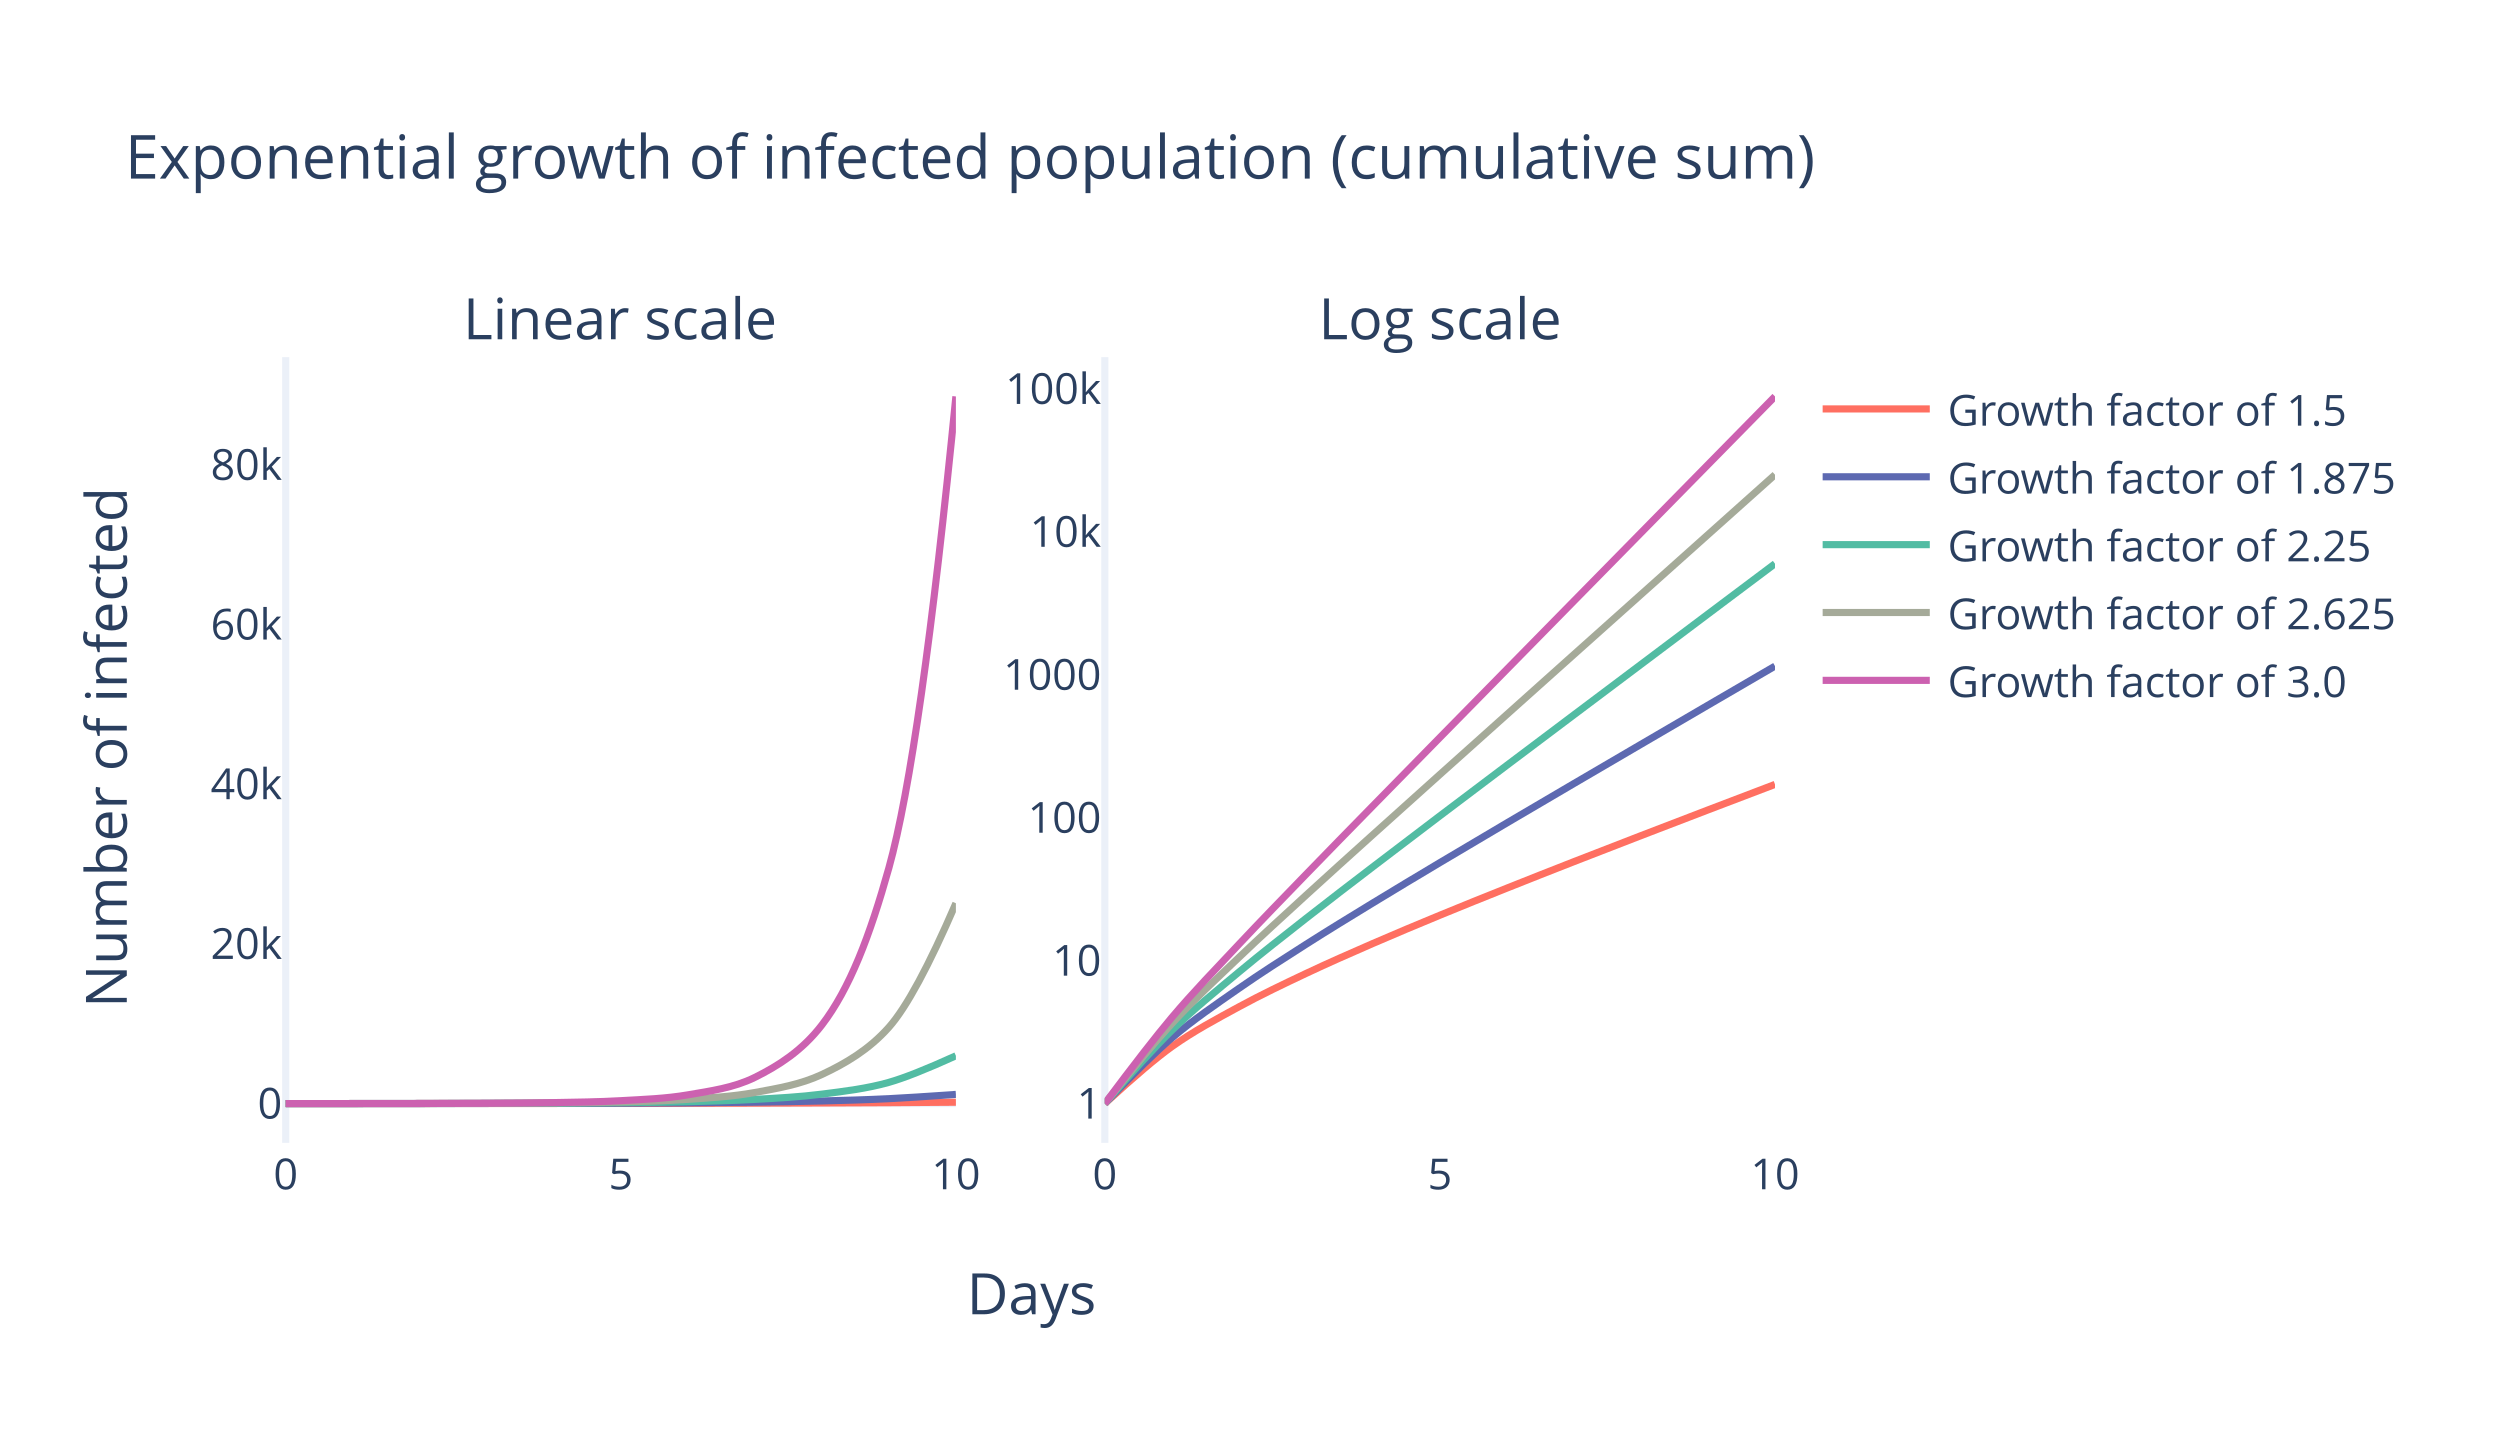
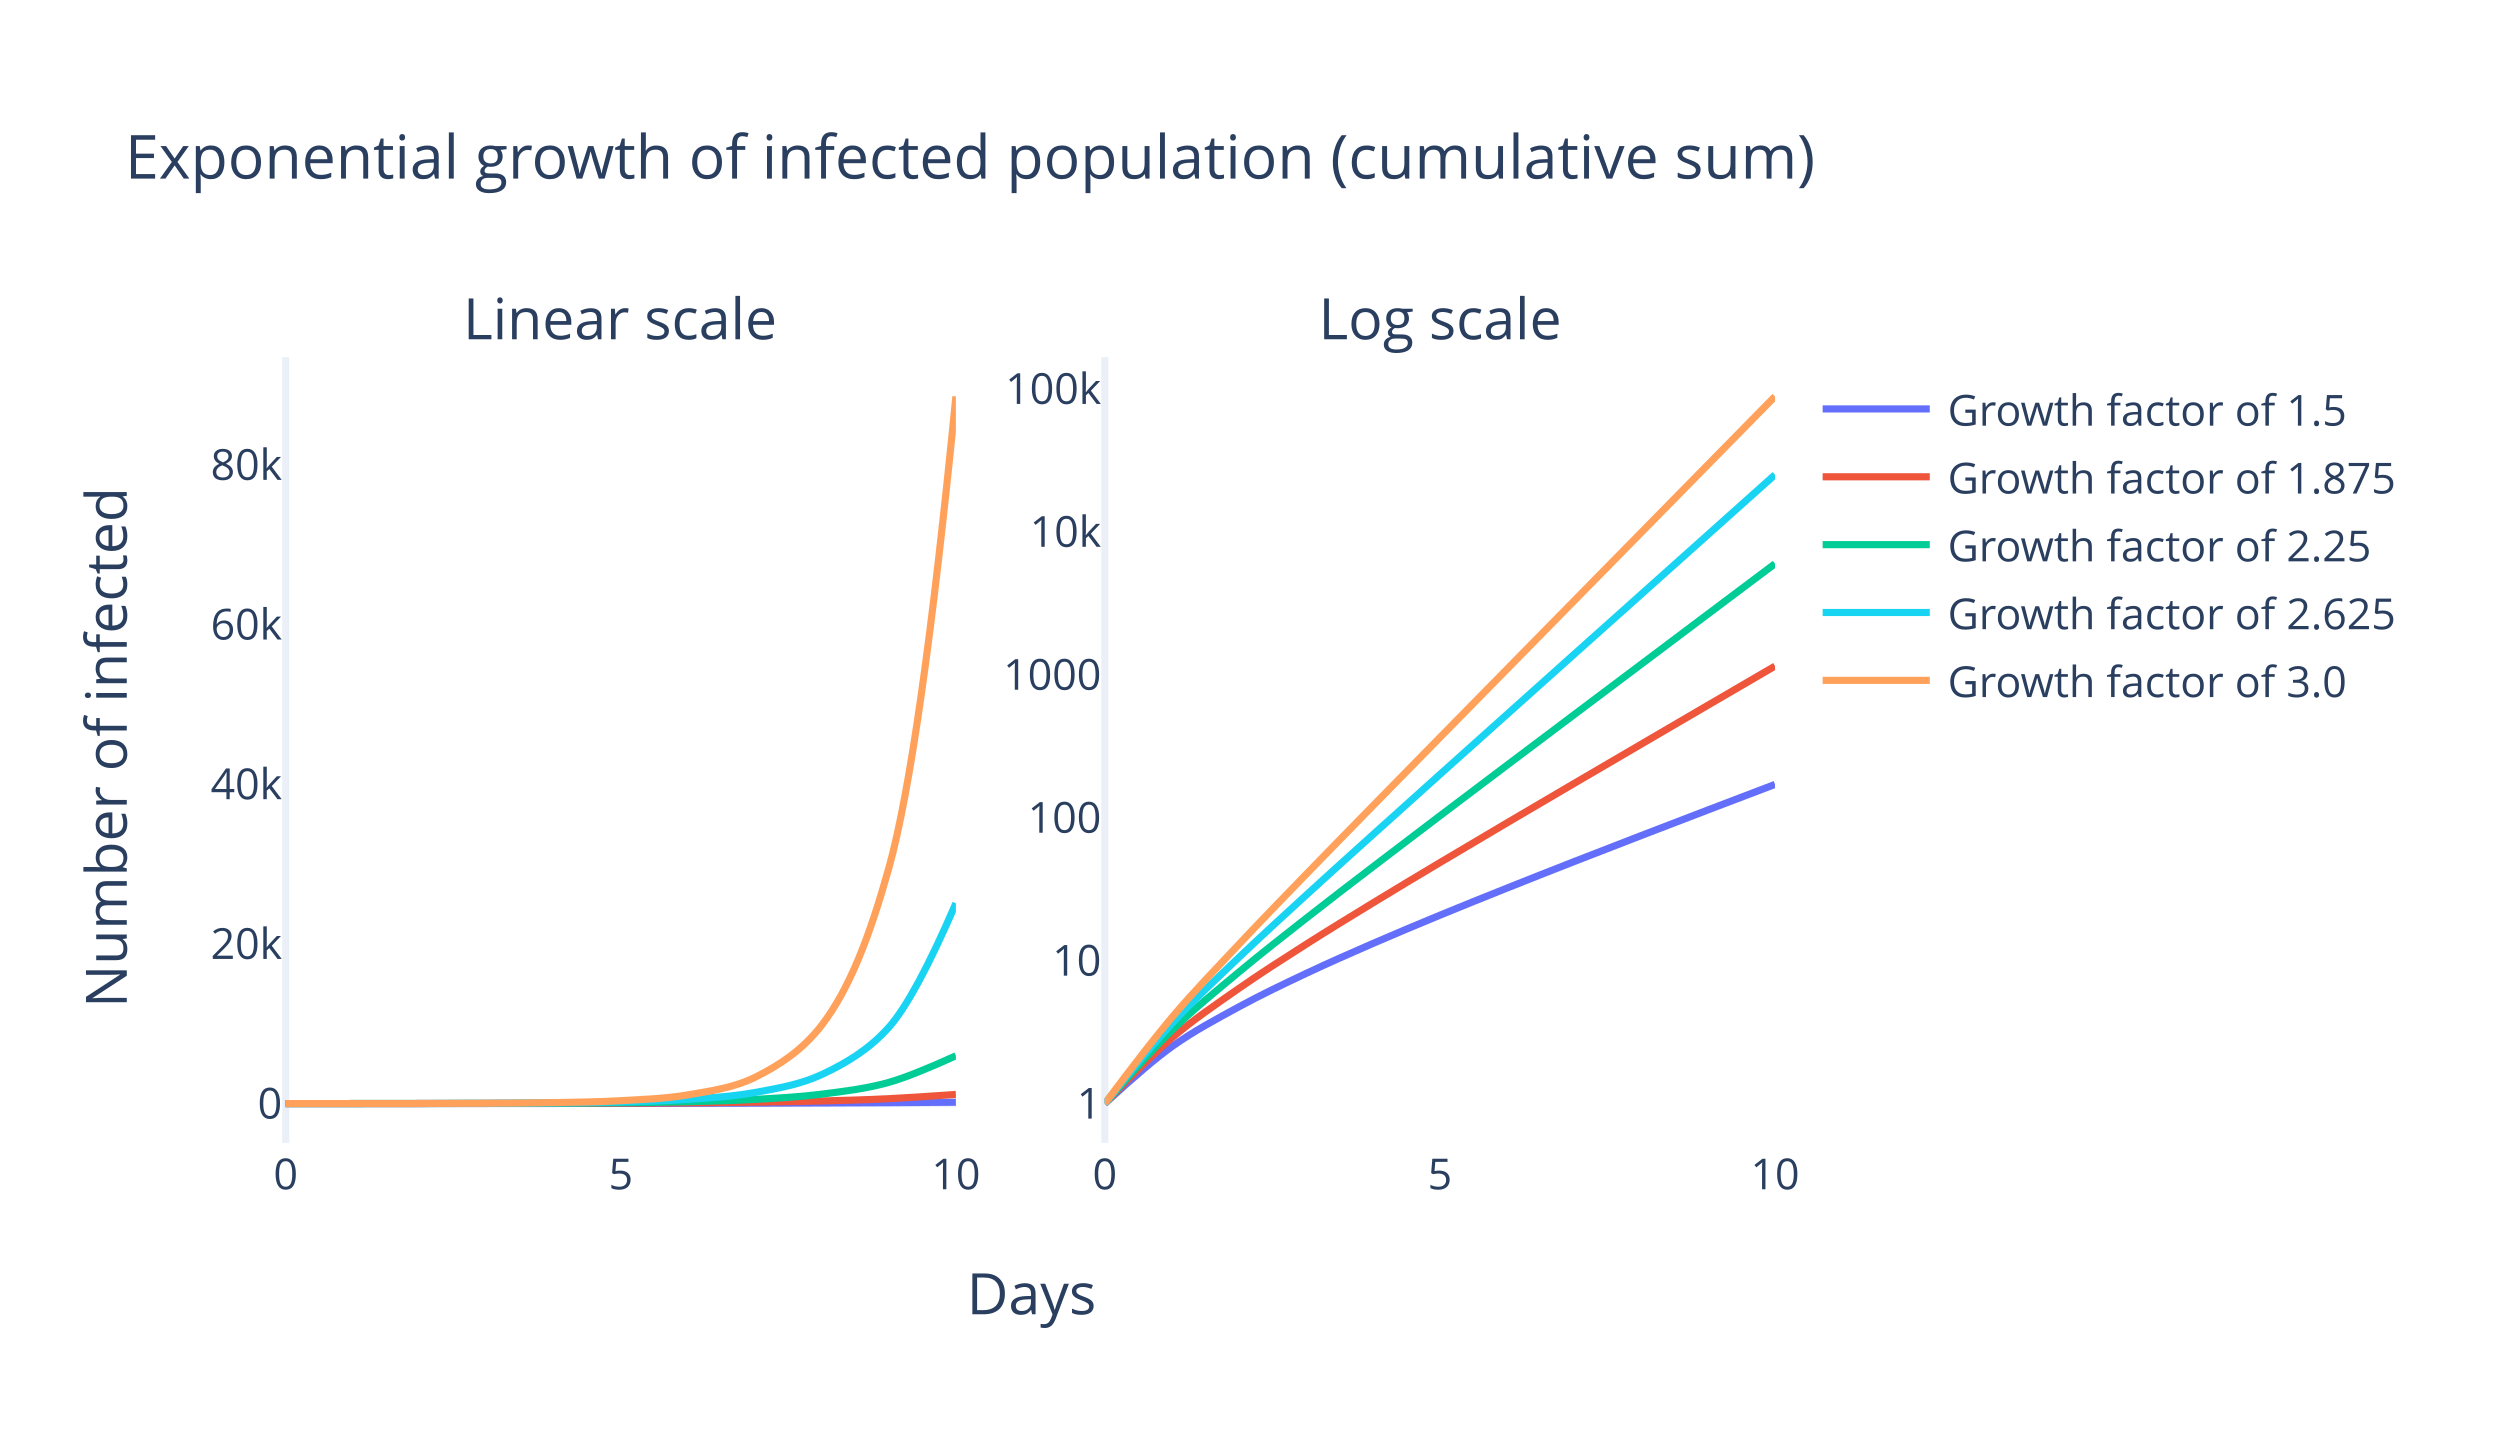
<svg xmlns="http://www.w3.org/2000/svg" class="main-svg" width="700" height="400" style="" viewBox="0 0 700 400">
  <rect x="0" y="0" width="700" height="400" style="fill: rgb(255, 255, 255); fill-opacity: 1;" />
-   <defs id="defs-66bc17">
+   <defs id="defs-c7d0ae">
    <g class="clips">
-       <clipPath id="clip66bc17xyplot" class="plotclip">
+       <clipPath id="clipc7d0aexyplot" class="plotclip">
        <rect width="187.65" height="220" />
      </clipPath>
-       <clipPath id="clip66bc17x2y2plot" class="plotclip">
+       <clipPath id="clipc7d0aex2y2plot" class="plotclip">
        <rect width="187.65" height="220" />
      </clipPath>
-       <clipPath class="axesclip" id="clip66bc17x">
+       <clipPath class="axesclip" id="clipc7d0aex">
        <rect x="80" y="0" width="187.65" height="400" />
      </clipPath>
-       <clipPath class="axesclip" id="clip66bc17y">
+       <clipPath class="axesclip" id="clipc7d0aey">
        <rect x="0" y="100" width="700" height="220" />
      </clipPath>
-       <clipPath class="axesclip" id="clip66bc17xy">
+       <clipPath class="axesclip" id="clipc7d0aexy">
        <rect x="80" y="100" width="187.65" height="220" />
      </clipPath>
-       <clipPath class="axesclip" id="clip66bc17y2">
+       <clipPath class="axesclip" id="clipc7d0aey2">
        <rect x="0" y="100" width="700" height="220" />
      </clipPath>
-       <clipPath class="axesclip" id="clip66bc17xy2">
+       <clipPath class="axesclip" id="clipc7d0aexy2">
        <rect x="80" y="100" width="187.65" height="220" />
      </clipPath>
-       <clipPath class="axesclip" id="clip66bc17x2">
+       <clipPath class="axesclip" id="clipc7d0aex2">
        <rect x="309.35" y="0" width="187.65" height="400" />
      </clipPath>
-       <clipPath class="axesclip" id="clip66bc17x2y">
+       <clipPath class="axesclip" id="clipc7d0aex2y">
        <rect x="309.35" y="100" width="187.65" height="220" />
      </clipPath>
-       <clipPath class="axesclip" id="clip66bc17x2y2">
+       <clipPath class="axesclip" id="clipc7d0aex2y2">
        <rect x="309.35" y="100" width="187.65" height="220" />
      </clipPath>
    </g>
    <g class="gradients" />
  </defs>
  <g class="bglayer" />
  <g class="layer-below">
    <g class="imagelayer" />
    <g class="shapelayer" />
  </g>
  <g class="cartesianlayer">
    <g class="subplot xy">
      <g class="layer-subplot">
        <g class="shapelayer" />
        <g class="imagelayer" />
      </g>
      <g class="gridlayer">
        <g class="x" />
        <g class="y" />
      </g>
      <g class="zerolinelayer">
        <path class="xzl zl crisp" transform="translate(80,0)" d="M0,100v220" style="stroke: rgb(235, 240, 248); stroke-opacity: 1; stroke-width: 2px;" />
        <path class="yzl zl crisp" transform="translate(0,309)" d="M80,0h187.65" style="stroke: rgb(235, 240, 248); stroke-opacity: 1; stroke-width: 2px;" />
      </g>
      <path class="xlines-below" />
      <path class="ylines-below" />
      <g class="overlines-below" />
      <g class="xaxislayer-below" />
      <g class="yaxislayer-below" />
      <g class="overaxes-below" />
-       <g class="plot" transform="translate(80, 100)" clip-path="url('#clip66bc17xyplot')">
+       <g class="plot" transform="translate(80, 100)" clip-path="url('#clipc7d0aexyplot')">
        <g class="scatterlayer mlayer">
-           <g class="trace scatter traceec80e9" style="stroke-miterlimit: 2; opacity: 1;">
-             <g class="fills" />
-             <g class="errorbars" />
-             <g class="lines">
-               <path class="js-line" d="M0,209Q12.51,209 18.77,209C25.02,209 31.28,208.99 37.53,208.99C43.79,208.99 50.04,208.98 56.3,208.98C62.55,208.98 68.81,208.97 75.06,208.97C81.32,208.97 87.57,208.97 93.83,208.96C100.08,208.95 106.34,208.94 112.59,208.93C118.85,208.92 125.1,208.91 131.36,208.89C137.61,208.87 143.87,208.85 150.12,208.83C156.38,208.81 162.63,208.79 168.89,208.75Q175.14,208.72 187.65,208.62" style="vector-effect: non-scaling-stroke; fill: none; stroke: rgb(255, 111, 97); stroke-opacity: 1; stroke-width: 2px; opacity: 1;" />
-             </g>
-             <g class="points" />
-             <g class="text" />
-           </g>
-           <g class="trace scatter tracee3a936" style="stroke-miterlimit: 2; opacity: 1;">
-             <g class="fills" />
-             <g class="errorbars" />
-             <g class="lines">
-               <path class="js-line" d="M0,209Q12.51,209 18.77,209C25.02,209 31.28,208.99 37.53,208.99C43.79,208.98 50.04,208.98 56.3,208.97C62.55,208.96 68.81,208.96 75.06,208.95C81.32,208.94 87.57,208.92 93.83,208.89C100.08,208.87 106.34,208.85 112.59,208.8C118.85,208.75 125.1,208.7 131.36,208.61C137.61,208.52 143.87,208.43 150.12,208.27C156.38,208.11 162.64,207.94 168.89,207.63Q175.15,207.32 187.65,206.43" style="vector-effect: non-scaling-stroke; fill: none; stroke: rgb(93, 105, 177); stroke-opacity: 1; stroke-width: 2px; opacity: 1;" />
-             </g>
-             <g class="points" />
-             <g class="text" />
-           </g>
-           <g class="trace scatter trace6287d0" style="stroke-miterlimit: 2; opacity: 1;">
-             <g class="fills" />
-             <g class="errorbars" />
-             <g class="lines">
-               <path class="js-line" d="M0,209Q12.51,208.99 18.77,208.99C25.02,208.99 31.28,208.98 37.53,208.98C43.79,208.97 50.04,208.97 56.3,208.96C62.55,208.95 68.81,208.93 75.06,208.9C81.32,208.87 87.57,208.84 93.83,208.77C100.08,208.7 106.34,208.64 112.59,208.48C118.85,208.32 125.11,208.18 131.36,207.83C137.62,207.48 143.88,207.15 150.12,206.36C156.39,205.56 162.72,204.81 168.89,203.06Q175.24,201.26 187.65,195.62" style="vector-effect: non-scaling-stroke; fill: none; stroke: rgb(82, 188, 163); stroke-opacity: 1; stroke-width: 2px; opacity: 1;" />
-             </g>
-             <g class="points" />
-             <g class="text" />
-           </g>
-           <g class="trace scatter trace285d59" style="stroke-miterlimit: 2; opacity: 1;">
-             <g class="fills" />
-             <g class="errorbars" />
-             <g class="lines">
-               <path class="js-line" d="M0,209Q12.51,208.99 18.77,208.99C25.02,208.99 31.28,208.99 37.53,208.98C43.79,208.97 50.04,208.97 56.3,208.94C62.55,208.92 68.81,208.89 75.06,208.83C81.32,208.76 87.58,208.72 93.83,208.55C100.09,208.38 106.34,208.26 112.59,207.82C118.85,207.38 125.15,207.04 131.36,205.9C137.66,204.74 144.11,203.68 150.12,200.86C156.66,197.8 163.28,193.95 168.89,187.63Q176.25,179.34 187.65,152.91" style="vector-effect: non-scaling-stroke; fill: none; stroke: rgb(165, 170, 153); stroke-opacity: 1; stroke-width: 2px; opacity: 1;" />
-             </g>
-             <g class="points" />
-             <g class="text" />
-           </g>
-           <g class="trace scatter trace3a4e5a" style="stroke-miterlimit: 2; opacity: 1;">
-             <g class="fills" />
-             <g class="errorbars" />
-             <g class="lines">
-               <path class="js-line" d="M0,209Q12.51,209 18.77,208.99C25.02,208.99 31.28,208.98 37.53,208.97C43.79,208.96 50.04,208.95 56.3,208.91C62.55,208.87 68.81,208.85 75.06,208.73C81.32,208.61 87.58,208.55 93.83,208.19C100.09,207.83 106.38,207.63 112.59,206.56C118.89,205.47 125.39,204.62 131.36,201.67C137.97,198.4 144.63,194.15 150.12,187C157.9,176.87 163.57,162.05 168.89,143Q177.76,111.2 187.65,11" style="vector-effect: non-scaling-stroke; fill: none; stroke: rgb(204, 97, 176); stroke-opacity: 1; stroke-width: 2px; opacity: 1;" />
+           <g class="trace scatter traceaef50b" style="stroke-miterlimit: 2; opacity: 1;">
+             <g class="fills" />
+             <g class="errorbars" />
+             <g class="lines">
+               <path class="js-line" d="M0,209Q12.51,209 18.77,209C25.02,209 31.28,208.99 37.53,208.99C43.79,208.99 50.04,208.98 56.3,208.98C62.55,208.98 68.81,208.97 75.06,208.97C81.32,208.97 87.57,208.97 93.83,208.96C100.08,208.95 106.34,208.94 112.59,208.93C118.85,208.92 125.1,208.91 131.36,208.89C137.61,208.87 143.87,208.85 150.12,208.83C156.38,208.81 162.63,208.79 168.89,208.75Q175.14,208.72 187.65,208.62" style="vector-effect: non-scaling-stroke; fill: none; stroke: rgb(99, 110, 250); stroke-opacity: 1; stroke-width: 2px; opacity: 1;" />
+             </g>
+             <g class="points" />
+             <g class="text" />
+           </g>
+           <g class="trace scatter trace27e03b" style="stroke-miterlimit: 2; opacity: 1;">
+             <g class="fills" />
+             <g class="errorbars" />
+             <g class="lines">
+               <path class="js-line" d="M0,209Q12.51,209 18.77,209C25.02,209 31.28,208.99 37.53,208.99C43.79,208.98 50.04,208.98 56.3,208.97C62.55,208.96 68.81,208.96 75.06,208.95C81.32,208.94 87.57,208.92 93.83,208.89C100.08,208.87 106.34,208.85 112.59,208.8C118.85,208.75 125.1,208.7 131.36,208.61C137.61,208.52 143.87,208.43 150.12,208.27C156.38,208.11 162.64,207.94 168.89,207.63Q175.15,207.32 187.65,206.43" style="vector-effect: non-scaling-stroke; fill: none; stroke: rgb(239, 85, 59); stroke-opacity: 1; stroke-width: 2px; opacity: 1;" />
+             </g>
+             <g class="points" />
+             <g class="text" />
+           </g>
+           <g class="trace scatter trace8c440f" style="stroke-miterlimit: 2; opacity: 1;">
+             <g class="fills" />
+             <g class="errorbars" />
+             <g class="lines">
+               <path class="js-line" d="M0,209Q12.51,208.99 18.77,208.99C25.02,208.99 31.28,208.98 37.53,208.98C43.79,208.97 50.04,208.97 56.3,208.96C62.55,208.95 68.81,208.93 75.06,208.9C81.32,208.87 87.57,208.84 93.83,208.77C100.08,208.7 106.34,208.64 112.59,208.48C118.85,208.32 125.11,208.18 131.36,207.83C137.62,207.48 143.88,207.15 150.12,206.36C156.39,205.56 162.72,204.81 168.89,203.06Q175.24,201.26 187.65,195.62" style="vector-effect: non-scaling-stroke; fill: none; stroke: rgb(0, 204, 150); stroke-opacity: 1; stroke-width: 2px; opacity: 1;" />
+             </g>
+             <g class="points" />
+             <g class="text" />
+           </g>
+           <g class="trace scatter trace1edc97" style="stroke-miterlimit: 2; opacity: 1;">
+             <g class="fills" />
+             <g class="errorbars" />
+             <g class="lines">
+               <path class="js-line" d="M0,209Q12.51,208.99 18.77,208.99C25.02,208.99 31.28,208.99 37.53,208.98C43.79,208.97 50.04,208.97 56.3,208.94C62.55,208.92 68.81,208.89 75.06,208.83C81.32,208.76 87.58,208.72 93.83,208.55C100.09,208.38 106.34,208.26 112.59,207.82C118.85,207.38 125.15,207.04 131.36,205.9C137.66,204.74 144.11,203.68 150.12,200.86C156.66,197.8 163.28,193.95 168.89,187.63Q176.25,179.34 187.65,152.91" style="vector-effect: non-scaling-stroke; fill: none; stroke: rgb(25, 211, 243); stroke-opacity: 1; stroke-width: 2px; opacity: 1;" />
+             </g>
+             <g class="points" />
+             <g class="text" />
+           </g>
+           <g class="trace scatter trace32e068" style="stroke-miterlimit: 2; opacity: 1;">
+             <g class="fills" />
+             <g class="errorbars" />
+             <g class="lines">
+               <path class="js-line" d="M0,209Q12.51,209 18.77,208.99C25.02,208.99 31.28,208.98 37.53,208.97C43.79,208.96 50.04,208.95 56.3,208.91C62.55,208.87 68.81,208.85 75.06,208.73C81.32,208.61 87.58,208.55 93.83,208.19C100.09,207.83 106.38,207.63 112.59,206.56C118.89,205.47 125.39,204.62 131.36,201.67C137.97,198.4 144.63,194.15 150.12,187C157.9,176.87 163.57,162.05 168.89,143Q177.76,111.2 187.65,11" style="vector-effect: non-scaling-stroke; fill: none; stroke: rgb(255, 161, 90); stroke-opacity: 1; stroke-width: 2px; opacity: 1;" />
            </g>
            <g class="points" />
            <g class="text" />
          </g>
        </g>
      </g>
      <g class="overplot" />
-       <path class="xlines-above crisp" d="M0,0" style="fill: none;" />
-       <path class="ylines-above crisp" d="M0,0" style="fill: none;" />
+       <path class="xlines-above crisp" style="fill: none;" d="M0,0" />
+       <path class="ylines-above crisp" style="fill: none;" d="M0,0" />
      <g class="overlines-above" />
      <g class="xaxislayer-above">
        <g class="xtick">
          <text text-anchor="middle" x="0" y="333" transform="translate(80,0)" style="font-family: 'Open Sans', verdana, arial, sans-serif; font-size: 12px; fill: rgb(42, 63, 95); fill-opacity: 1; white-space: pre;">0</text>
        </g>
        <g class="xtick">
          <text text-anchor="middle" x="0" y="333" transform="translate(173.83,0)" style="font-family: 'Open Sans', verdana, arial, sans-serif; font-size: 12px; fill: rgb(42, 63, 95); fill-opacity: 1; white-space: pre;">5</text>
        </g>
        <g class="xtick">
          <text text-anchor="middle" x="0" y="333" transform="translate(267.65,0)" style="font-family: 'Open Sans', verdana, arial, sans-serif; font-size: 12px; fill: rgb(42, 63, 95); fill-opacity: 1; white-space: pre;">10</text>
        </g>
      </g>
      <g class="yaxislayer-above">
        <g class="ytick">
          <text text-anchor="end" x="79" y="4.2" transform="translate(0,309)" style="font-family: 'Open Sans', verdana, arial, sans-serif; font-size: 12px; fill: rgb(42, 63, 95); fill-opacity: 1; white-space: pre;">0</text>
        </g>
        <g class="ytick">
          <text text-anchor="end" x="79" y="4.2" transform="translate(0,264.29)" style="font-family: 'Open Sans', verdana, arial, sans-serif; font-size: 12px; fill: rgb(42, 63, 95); fill-opacity: 1; white-space: pre;">20k</text>
        </g>
        <g class="ytick">
          <text text-anchor="end" x="79" y="4.2" transform="translate(0,219.58)" style="font-family: 'Open Sans', verdana, arial, sans-serif; font-size: 12px; fill: rgb(42, 63, 95); fill-opacity: 1; white-space: pre;">40k</text>
        </g>
        <g class="ytick">
          <text text-anchor="end" x="79" y="4.2" transform="translate(0,174.87)" style="font-family: 'Open Sans', verdana, arial, sans-serif; font-size: 12px; fill: rgb(42, 63, 95); fill-opacity: 1; white-space: pre;">60k</text>
        </g>
        <g class="ytick">
          <text text-anchor="end" x="79" y="4.2" transform="translate(0,130.16)" style="font-family: 'Open Sans', verdana, arial, sans-serif; font-size: 12px; fill: rgb(42, 63, 95); fill-opacity: 1; white-space: pre;">80k</text>
        </g>
      </g>
      <g class="overaxes-above" />
    </g>
    <g class="subplot x2y2">
      <g class="layer-subplot">
        <g class="shapelayer" />
        <g class="imagelayer" />
      </g>
      <g class="gridlayer">
        <g class="x2" />
        <g class="y2" />
      </g>
      <g class="zerolinelayer">
        <path class="x2zl zl crisp" transform="translate(309.35,0)" d="M0,100v220" style="stroke: rgb(235, 240, 248); stroke-opacity: 1; stroke-width: 2px;" />
      </g>
      <path class="xlines-below" />
      <path class="ylines-below" />
      <g class="overlines-below" />
      <g class="xaxislayer-below" />
      <g class="yaxislayer-below" />
      <g class="overaxes-below" />
-       <g class="plot" transform="translate(309.35, 100)" clip-path="url('#clip66bc17x2y2plot')">
+       <g class="plot" transform="translate(309.35, 100)" clip-path="url('#clipc7d0aex2y2plot')">
        <g class="scatterlayer mlayer">
-           <g class="trace scatter trace232e31" style="stroke-miterlimit: 2; opacity: 1;">
-             <g class="fills" />
-             <g class="errorbars" />
-             <g class="lines">
-               <path class="js-line" d="M0,209Q12.31,197.68 18.76,193.07C24.84,188.73 31.21,185.36 37.53,181.92C43.72,178.55 50.01,175.56 56.29,172.59C62.52,169.65 68.79,166.9 75.06,164.17C81.3,161.46 87.56,158.85 93.82,156.26C100.07,153.68 106.33,151.17 112.59,148.67C118.84,146.17 125.09,143.71 131.35,141.26C137.6,138.81 143.86,136.39 150.12,133.98C156.37,131.57 162.62,129.17 168.88,126.78Q175.13,124.39 187.65,119.63" style="vector-effect: non-scaling-stroke; fill: none; stroke: rgb(255, 111, 97); stroke-opacity: 1; stroke-width: 2px; opacity: 1;" />
-             </g>
-             <g class="points" />
-             <g class="text" />
-           </g>
-           <g class="trace scatter traced74155" style="stroke-miterlimit: 2; opacity: 1;">
-             <g class="fills" />
-             <g class="errorbars" />
-             <g class="lines">
-               <path class="js-line" d="M0,209Q12.31,196.14 18.76,190.64C24.84,185.46 31.21,181.17 37.53,176.76C43.72,172.44 50.01,168.45 56.29,164.44C62.52,160.47 68.79,156.65 75.06,152.82C81.3,149.01 87.56,145.27 93.82,141.53C100.07,137.8 106.33,134.1 112.59,130.41C118.84,126.72 125.09,123.06 131.35,119.39C137.6,115.72 143.86,112.07 150.12,108.41C156.37,104.75 162.62,101.1 168.88,97.45Q175.13,93.8 187.65,86.51" style="vector-effect: non-scaling-stroke; fill: none; stroke: rgb(93, 105, 177); stroke-opacity: 1; stroke-width: 2px; opacity: 1;" />
-             </g>
-             <g class="points" />
-             <g class="text" />
-           </g>
-           <g class="trace scatter trace5c08ad" style="stroke-miterlimit: 2; opacity: 1;">
-             <g class="fills" />
-             <g class="errorbars" />
-             <g class="lines">
-               <path class="js-line" d="M0,209Q12.32,194.78 18.76,188.51C24.85,182.57 31.22,177.45 37.53,172.19C43.73,167.02 50.01,162.12 56.29,157.19C62.52,152.29 68.8,147.51 75.06,142.71C81.31,137.93 87.56,133.18 93.82,128.44C100.07,123.7 106.33,118.99 112.59,114.27C118.84,109.56 125.1,104.85 131.35,100.15C137.61,95.44 143.86,90.74 150.12,86.04C156.37,81.34 162.62,76.63 168.88,71.93Q175.13,67.23 187.65,57.84" style="vector-effect: non-scaling-stroke; fill: none; stroke: rgb(82, 188, 163); stroke-opacity: 1; stroke-width: 2px; opacity: 1;" />
-             </g>
-             <g class="points" />
-             <g class="text" />
-           </g>
-           <g class="trace scatter tracee6cd90" style="stroke-miterlimit: 2; opacity: 1;">
-             <g class="fills" />
-             <g class="errorbars" />
-             <g class="lines">
-               <path class="js-line" d="M0,209Q12.34,193.59 18.76,186.62C24.86,180 31.23,174.13 37.53,168.1C43.74,162.16 50.02,156.46 56.29,150.71C62.53,144.99 68.8,139.36 75.06,133.71C81.31,128.07 87.56,122.46 93.82,116.85C100.07,111.24 106.33,105.64 112.59,100.04C118.84,94.44 125.1,88.84 131.35,83.25C137.61,77.65 143.86,72.06 150.12,66.47C156.37,60.88 162.63,55.29 168.88,49.7Q175.14,44.11 187.65,32.92" style="vector-effect: non-scaling-stroke; fill: none; stroke: rgb(165, 170, 153); stroke-opacity: 1; stroke-width: 2px; opacity: 1;" />
-             </g>
-             <g class="points" />
-             <g class="text" />
-           </g>
-           <g class="trace scatter traceb34dfa" style="stroke-miterlimit: 2; opacity: 1;">
-             <g class="fills" />
-             <g class="errorbars" />
-             <g class="lines">
-               <path class="js-line" d="M0,209Q12.35,192.49 18.76,184.9C24.87,177.67 31.24,171.13 37.53,164.42C43.75,157.79 50.02,151.36 56.29,144.88C62.53,138.43 68.8,132.04 75.06,125.64C81.31,119.25 87.56,112.88 93.82,106.5C100.07,100.13 106.33,93.76 112.59,87.39C118.84,81.02 125.1,74.66 131.35,68.29C137.61,61.92 143.86,55.56 150.12,49.19C156.37,42.83 162.63,36.46 168.88,30.1Q175.14,23.73 187.65,11" style="vector-effect: non-scaling-stroke; fill: none; stroke: rgb(204, 97, 176); stroke-opacity: 1; stroke-width: 2px; opacity: 1;" />
+           <g class="trace scatter traceacc3a0" style="stroke-miterlimit: 2; opacity: 1;">
+             <g class="fills" />
+             <g class="errorbars" />
+             <g class="lines">
+               <path class="js-line" d="M0,209Q12.31,197.68 18.76,193.07C24.84,188.73 31.21,185.36 37.53,181.92C43.72,178.55 50.01,175.56 56.29,172.59C62.52,169.65 68.79,166.9 75.06,164.17C81.3,161.46 87.56,158.85 93.82,156.26C100.07,153.68 106.33,151.17 112.59,148.67C118.84,146.17 125.09,143.71 131.35,141.26C137.6,138.81 143.86,136.39 150.12,133.98C156.37,131.57 162.62,129.17 168.88,126.78Q175.13,124.39 187.65,119.63" style="vector-effect: non-scaling-stroke; fill: none; stroke: rgb(99, 110, 250); stroke-opacity: 1; stroke-width: 2px; opacity: 1;" />
+             </g>
+             <g class="points" />
+             <g class="text" />
+           </g>
+           <g class="trace scatter trace82d6e6" style="stroke-miterlimit: 2; opacity: 1;">
+             <g class="fills" />
+             <g class="errorbars" />
+             <g class="lines">
+               <path class="js-line" d="M0,209Q12.31,196.14 18.76,190.64C24.84,185.46 31.21,181.17 37.53,176.76C43.72,172.44 50.01,168.45 56.29,164.44C62.52,160.47 68.79,156.65 75.06,152.82C81.3,149.01 87.56,145.27 93.82,141.53C100.07,137.8 106.33,134.1 112.59,130.41C118.84,126.72 125.09,123.06 131.35,119.39C137.6,115.72 143.86,112.07 150.12,108.41C156.37,104.75 162.62,101.1 168.88,97.45Q175.13,93.8 187.65,86.51" style="vector-effect: non-scaling-stroke; fill: none; stroke: rgb(239, 85, 59); stroke-opacity: 1; stroke-width: 2px; opacity: 1;" />
+             </g>
+             <g class="points" />
+             <g class="text" />
+           </g>
+           <g class="trace scatter trace22e725" style="stroke-miterlimit: 2; opacity: 1;">
+             <g class="fills" />
+             <g class="errorbars" />
+             <g class="lines">
+               <path class="js-line" d="M0,209Q12.32,194.78 18.76,188.51C24.85,182.57 31.22,177.45 37.53,172.19C43.73,167.02 50.01,162.12 56.29,157.19C62.52,152.29 68.8,147.51 75.06,142.71C81.31,137.93 87.56,133.18 93.82,128.44C100.07,123.7 106.33,118.99 112.59,114.27C118.84,109.56 125.1,104.85 131.35,100.15C137.61,95.44 143.86,90.74 150.12,86.04C156.37,81.34 162.62,76.63 168.88,71.93Q175.13,67.23 187.65,57.84" style="vector-effect: non-scaling-stroke; fill: none; stroke: rgb(0, 204, 150); stroke-opacity: 1; stroke-width: 2px; opacity: 1;" />
+             </g>
+             <g class="points" />
+             <g class="text" />
+           </g>
+           <g class="trace scatter traceea3991" style="stroke-miterlimit: 2; opacity: 1;">
+             <g class="fills" />
+             <g class="errorbars" />
+             <g class="lines">
+               <path class="js-line" d="M0,209Q12.34,193.59 18.76,186.62C24.86,180 31.23,174.13 37.53,168.1C43.74,162.16 50.02,156.46 56.29,150.71C62.53,144.99 68.8,139.36 75.06,133.71C81.31,128.07 87.56,122.46 93.82,116.85C100.07,111.24 106.33,105.64 112.59,100.04C118.84,94.44 125.1,88.84 131.35,83.25C137.61,77.65 143.86,72.06 150.12,66.47C156.37,60.88 162.63,55.29 168.88,49.7Q175.14,44.11 187.65,32.92" style="vector-effect: non-scaling-stroke; fill: none; stroke: rgb(25, 211, 243); stroke-opacity: 1; stroke-width: 2px; opacity: 1;" />
+             </g>
+             <g class="points" />
+             <g class="text" />
+           </g>
+           <g class="trace scatter tracec324c1" style="stroke-miterlimit: 2; opacity: 1;">
+             <g class="fills" />
+             <g class="errorbars" />
+             <g class="lines">
+               <path class="js-line" d="M0,209Q12.35,192.49 18.76,184.9C24.87,177.67 31.24,171.13 37.53,164.42C43.75,157.79 50.02,151.36 56.29,144.88C62.53,138.43 68.8,132.04 75.06,125.64C81.31,119.25 87.56,112.88 93.82,106.5C100.07,100.13 106.33,93.76 112.59,87.39C118.84,81.02 125.1,74.66 131.35,68.29C137.61,61.92 143.86,55.56 150.12,49.19C156.37,42.83 162.63,36.46 168.88,30.1Q175.14,23.73 187.65,11" style="vector-effect: non-scaling-stroke; fill: none; stroke: rgb(255, 161, 90); stroke-opacity: 1; stroke-width: 2px; opacity: 1;" />
            </g>
            <g class="points" />
            <g class="text" />
          </g>
        </g>
      </g>
      <g class="overplot" />
-       <path class="xlines-above crisp" d="M0,0" style="fill: none;" />
-       <path class="ylines-above crisp" d="M0,0" style="fill: none;" />
+       <path class="xlines-above crisp" style="fill: none;" d="M0,0" />
+       <path class="ylines-above crisp" style="fill: none;" d="M0,0" />
      <g class="overlines-above" />
      <g class="xaxislayer-above">
        <g class="x2tick">
          <text text-anchor="middle" x="0" y="333" transform="translate(309.35,0)" style="font-family: 'Open Sans', verdana, arial, sans-serif; font-size: 12px; fill: rgb(42, 63, 95); fill-opacity: 1; white-space: pre;">0</text>
        </g>
        <g class="x2tick">
          <text text-anchor="middle" x="0" y="333" transform="translate(403.17,0)" style="font-family: 'Open Sans', verdana, arial, sans-serif; font-size: 12px; fill: rgb(42, 63, 95); fill-opacity: 1; white-space: pre;">5</text>
        </g>
        <g class="x2tick">
          <text text-anchor="middle" x="0" y="333" transform="translate(497,0)" style="font-family: 'Open Sans', verdana, arial, sans-serif; font-size: 12px; fill: rgb(42, 63, 95); fill-opacity: 1; white-space: pre;">10</text>
        </g>
      </g>
      <g class="yaxislayer-above">
        <g class="y2tick">
          <text text-anchor="end" x="308.35" y="4.2" transform="translate(0,309)" style="font-family: 'Open Sans', verdana, arial, sans-serif; font-size: 12px; fill: rgb(42, 63, 95); fill-opacity: 1; white-space: pre;">1</text>
        </g>
        <g class="y2tick">
          <text text-anchor="end" x="308.35" y="4.2" transform="translate(0,268.98)" style="font-family: 'Open Sans', verdana, arial, sans-serif; font-size: 12px; fill: rgb(42, 63, 95); fill-opacity: 1; white-space: pre;">10</text>
        </g>
        <g class="y2tick">
          <text text-anchor="end" x="308.35" y="4.2" transform="translate(0,228.96)" style="font-family: 'Open Sans', verdana, arial, sans-serif; font-size: 12px; fill: rgb(42, 63, 95); fill-opacity: 1; white-space: pre;">100</text>
        </g>
        <g class="y2tick">
          <text text-anchor="end" x="308.35" y="4.2" transform="translate(0,188.93)" style="font-family: 'Open Sans', verdana, arial, sans-serif; font-size: 12px; fill: rgb(42, 63, 95); fill-opacity: 1; white-space: pre;">1000</text>
        </g>
        <g class="y2tick">
          <text text-anchor="end" x="308.35" y="4.2" transform="translate(0,148.91)" style="font-family: 'Open Sans', verdana, arial, sans-serif; font-size: 12px; fill: rgb(42, 63, 95); fill-opacity: 1; white-space: pre;">10k</text>
        </g>
        <g class="y2tick">
          <text text-anchor="end" x="308.35" y="4.2" transform="translate(0,108.89)" style="font-family: 'Open Sans', verdana, arial, sans-serif; font-size: 12px; fill: rgb(42, 63, 95); fill-opacity: 1; white-space: pre;">100k</text>
        </g>
      </g>
      <g class="overaxes-above" />
    </g>
  </g>
  <g class="polarlayer" />
  <g class="ternarylayer" />
  <g class="geolayer" />
  <g class="funnelarealayer" />
  <g class="pielayer" />
  <g class="treemaplayer" />
  <g class="sunburstlayer" />
  <g class="glimages" />
-   <defs id="topdefs-66bc17">
+   <defs id="topdefs-c7d0ae">
    <g class="clips" />
-     <clipPath id="legend66bc17">
+     <clipPath id="legendc7d0ae">
      <rect width="183" height="105" x="0" y="0" />
    </clipPath>
  </defs>
  <g class="layer-above">
    <g class="imagelayer" />
    <g class="shapelayer" />
  </g>
  <g class="infolayer">
    <g class="legend" pointer-events="all" transform="translate(505.34, 100)">
-       <rect class="bg" shape-rendering="crispEdges" width="183" height="105" x="0" y="0" style="stroke: rgb(68, 68, 68); stroke-opacity: 1; fill: rgb(255, 255, 255); fill-opacity: 1; stroke-width: 0px;" />
-       <g class="scrollbox" transform="translate(0, 0)" clip-path="url('#legend66bc17')">
+       <rect class="bg" shape-rendering="crispEdges" style="stroke: rgb(68, 68, 68); stroke-opacity: 1; fill: rgb(255, 255, 255); fill-opacity: 1; stroke-width: 0px;" width="183" height="105" x="0" y="0" />
+       <g class="scrollbox" transform="translate(0, 0)" clip-path="url('#legendc7d0ae')">
        <g class="groups" transform="translate(0, 0)">
-           <g class="traces" transform="translate(0, 14.5)" style="opacity: 1;">
+           <g class="traces" style="opacity: 1;" transform="translate(0, 14.5)">
            <text class="legendtext user-select-none" text-anchor="start" x="40" y="4.68" style="font-family: 'Open Sans', verdana, arial, sans-serif; font-size: 12px; fill: rgb(42, 63, 95); fill-opacity: 1; white-space: pre;">Growth factor of 1.5</text>
            <g class="layers" style="opacity: 1;">
              <g class="legendfill" />
              <g class="legendlines">
-                 <path class="js-line" d="M5,0h30" style="fill: none; stroke: rgb(255, 111, 97); stroke-opacity: 1; stroke-width: 2px;" />
-               </g>
-               <g class="legendsymbols">
-                 <g class="legendpoints" />
-               </g>
-             </g>
-             <rect class="legendtoggle" pointer-events="all" x="0" y="-9.5" width="177.703" height="19" style="cursor: pointer; fill: rgb(0, 0, 0); fill-opacity: 0;" />
-           </g>
-           <g class="traces" transform="translate(0, 33.5)" style="opacity: 1;">
+                 <path class="js-line" d="M5,0h30" style="fill: none; stroke: rgb(99, 110, 250); stroke-opacity: 1; stroke-width: 2px;" />
+               </g>
+               <g class="legendsymbols">
+                 <g class="legendpoints" />
+               </g>
+             </g>
+             <rect class="legendtoggle" pointer-events="all" x="0" y="-9.5" width="177.703" height="19" style="cursor: pointer; fill: rgb(0, 0, 0); fill-opacity: 0;" />
+           </g>
+           <g class="traces" style="opacity: 1;" transform="translate(0, 33.5)">
            <text class="legendtext user-select-none" text-anchor="start" x="40" y="4.68" style="font-family: 'Open Sans', verdana, arial, sans-serif; font-size: 12px; fill: rgb(42, 63, 95); fill-opacity: 1; white-space: pre;">Growth factor of 1.875</text>
            <g class="layers" style="opacity: 1;">
              <g class="legendfill" />
              <g class="legendlines">
-                 <path class="js-line" d="M5,0h30" style="fill: none; stroke: rgb(93, 105, 177); stroke-opacity: 1; stroke-width: 2px;" />
-               </g>
-               <g class="legendsymbols">
-                 <g class="legendpoints" />
-               </g>
-             </g>
-             <rect class="legendtoggle" pointer-events="all" x="0" y="-9.5" width="177.703" height="19" style="cursor: pointer; fill: rgb(0, 0, 0); fill-opacity: 0;" />
-           </g>
-           <g class="traces" transform="translate(0, 52.5)" style="opacity: 1;">
+                 <path class="js-line" d="M5,0h30" style="fill: none; stroke: rgb(239, 85, 59); stroke-opacity: 1; stroke-width: 2px;" />
+               </g>
+               <g class="legendsymbols">
+                 <g class="legendpoints" />
+               </g>
+             </g>
+             <rect class="legendtoggle" pointer-events="all" x="0" y="-9.5" width="177.703" height="19" style="cursor: pointer; fill: rgb(0, 0, 0); fill-opacity: 0;" />
+           </g>
+           <g class="traces" style="opacity: 1;" transform="translate(0, 52.5)">
            <text class="legendtext user-select-none" text-anchor="start" x="40" y="4.68" style="font-family: 'Open Sans', verdana, arial, sans-serif; font-size: 12px; fill: rgb(42, 63, 95); fill-opacity: 1; white-space: pre;">Growth factor of 2.25</text>
            <g class="layers" style="opacity: 1;">
              <g class="legendfill" />
              <g class="legendlines">
-                 <path class="js-line" d="M5,0h30" style="fill: none; stroke: rgb(82, 188, 163); stroke-opacity: 1; stroke-width: 2px;" />
-               </g>
-               <g class="legendsymbols">
-                 <g class="legendpoints" />
-               </g>
-             </g>
-             <rect class="legendtoggle" pointer-events="all" x="0" y="-9.5" width="177.703" height="19" style="cursor: pointer; fill: rgb(0, 0, 0); fill-opacity: 0;" />
-           </g>
-           <g class="traces" transform="translate(0, 71.5)" style="opacity: 1;">
+                 <path class="js-line" d="M5,0h30" style="fill: none; stroke: rgb(0, 204, 150); stroke-opacity: 1; stroke-width: 2px;" />
+               </g>
+               <g class="legendsymbols">
+                 <g class="legendpoints" />
+               </g>
+             </g>
+             <rect class="legendtoggle" pointer-events="all" x="0" y="-9.5" width="177.703" height="19" style="cursor: pointer; fill: rgb(0, 0, 0); fill-opacity: 0;" />
+           </g>
+           <g class="traces" style="opacity: 1;" transform="translate(0, 71.5)">
            <text class="legendtext user-select-none" text-anchor="start" x="40" y="4.68" style="font-family: 'Open Sans', verdana, arial, sans-serif; font-size: 12px; fill: rgb(42, 63, 95); fill-opacity: 1; white-space: pre;">Growth factor of 2.625</text>
            <g class="layers" style="opacity: 1;">
              <g class="legendfill" />
              <g class="legendlines">
-                 <path class="js-line" d="M5,0h30" style="fill: none; stroke: rgb(165, 170, 153); stroke-opacity: 1; stroke-width: 2px;" />
-               </g>
-               <g class="legendsymbols">
-                 <g class="legendpoints" />
-               </g>
-             </g>
-             <rect class="legendtoggle" pointer-events="all" x="0" y="-9.5" width="177.703" height="19" style="cursor: pointer; fill: rgb(0, 0, 0); fill-opacity: 0;" />
-           </g>
-           <g class="traces" transform="translate(0, 90.5)" style="opacity: 1;">
+                 <path class="js-line" d="M5,0h30" style="fill: none; stroke: rgb(25, 211, 243); stroke-opacity: 1; stroke-width: 2px;" />
+               </g>
+               <g class="legendsymbols">
+                 <g class="legendpoints" />
+               </g>
+             </g>
+             <rect class="legendtoggle" pointer-events="all" x="0" y="-9.5" width="177.703" height="19" style="cursor: pointer; fill: rgb(0, 0, 0); fill-opacity: 0;" />
+           </g>
+           <g class="traces" style="opacity: 1;" transform="translate(0, 90.5)">
            <text class="legendtext user-select-none" text-anchor="start" x="40" y="4.68" style="font-family: 'Open Sans', verdana, arial, sans-serif; font-size: 12px; fill: rgb(42, 63, 95); fill-opacity: 1; white-space: pre;">Growth factor of 3.0</text>
            <g class="layers" style="opacity: 1;">
              <g class="legendfill" />
              <g class="legendlines">
-                 <path class="js-line" d="M5,0h30" style="fill: none; stroke: rgb(204, 97, 176); stroke-opacity: 1; stroke-width: 2px;" />
-               </g>
-               <g class="legendsymbols">
-                 <g class="legendpoints" />
-               </g>
-             </g>
-             <rect class="legendtoggle" pointer-events="all" x="0" y="-9.5" width="177.703" height="19" style="cursor: pointer; fill: rgb(0, 0, 0); fill-opacity: 0;" />
-           </g>
-         </g>
-       </g>
-       <rect class="scrollbar" rx="20" ry="3" width="0" height="0" x="0" y="0" style="fill: rgb(128, 139, 164); fill-opacity: 1;" />
+                 <path class="js-line" d="M5,0h30" style="fill: none; stroke: rgb(255, 161, 90); stroke-opacity: 1; stroke-width: 2px;" />
+               </g>
+               <g class="legendsymbols">
+                 <g class="legendpoints" />
+               </g>
+             </g>
+             <rect class="legendtoggle" pointer-events="all" x="0" y="-9.5" width="177.703" height="19" style="cursor: pointer; fill: rgb(0, 0, 0); fill-opacity: 0;" />
+           </g>
+         </g>
+       </g>
+       <rect class="scrollbar" rx="20" ry="3" width="0" height="0" style="fill: rgb(128, 139, 164); fill-opacity: 1;" x="0" y="0" />
    </g>
    <g class="g-gtitle">
      <text class="gtitle" x="35" y="50" text-anchor="start" dy="0em" style="font-family: 'Open Sans', verdana, arial, sans-serif; font-size: 17px; fill: rgb(42, 63, 95); opacity: 1; font-weight: normal; white-space: pre;">Exponential growth of infected population (cumulative sum)</text>
    </g>
    <g class="g-xtitle" />
    <g class="g-x2title" />
    <g class="g-ytitle" />
    <g class="g-y2title" />
    <g class="annotation" data-index="0" style="opacity: 1;">
      <g class="annotation-text-g" transform="rotate(0,173.825,88.5)">
        <g class="cursor-pointer" transform="translate(124, 77)">
          <rect class="bg" x="0.5" y="0.5" width="98" height="22" style="stroke-width: 1px; stroke: rgb(0, 0, 0); stroke-opacity: 0; fill: rgb(0, 0, 0); fill-opacity: 0;" />
          <text class="annotation-text" text-anchor="middle" x="49.609" y="18" style="font-family: 'Open Sans', verdana, arial, sans-serif; font-size: 16px; fill: rgb(42, 63, 95); fill-opacity: 1; white-space: pre;">Linear scale</text>
        </g>
      </g>
    </g>
    <g class="annotation" data-index="1" style="opacity: 1;">
      <g class="annotation-text-g" transform="rotate(0,403.175,88.5)">
        <g class="cursor-pointer" transform="translate(364, 77)">
          <rect class="bg" x="0.5" y="0.5" width="77" height="22" style="stroke-width: 1px; stroke: rgb(0, 0, 0); stroke-opacity: 0; fill: rgb(0, 0, 0); fill-opacity: 0;" />
          <text class="annotation-text" text-anchor="middle" x="39.219" y="18" style="font-family: 'Open Sans', verdana, arial, sans-serif; font-size: 16px; fill: rgb(42, 63, 95); fill-opacity: 1; white-space: pre;">Log scale</text>
        </g>
      </g>
    </g>
    <g class="annotation" data-index="2" style="opacity: 1;">
      <g class="annotation-text-g" transform="rotate(0,288.5,361.5)">
        <g class="cursor-pointer" transform="translate(267, 350)">
          <rect class="bg" x="0.5" y="0.5" width="43" height="22" style="stroke-width: 1px; stroke: rgb(0, 0, 0); stroke-opacity: 0; fill: rgb(0, 0, 0); fill-opacity: 0;" />
          <text class="annotation-text" text-anchor="middle" x="21.812" y="18" style="font-family: 'Open Sans', verdana, arial, sans-serif; font-size: 16px; fill: rgb(42, 63, 95); fill-opacity: 1; white-space: pre;">Days</text>
        </g>
      </g>
    </g>
    <g class="annotation" data-index="3" style="opacity: 1;">
      <g class="annotation-text-g" transform="rotate(-90,28.5,210)">
        <g class="cursor-pointer" transform="translate(-50, 199)">
          <rect class="bg" x="0.5" y="0.5" width="157" height="22" style="stroke-width: 1px; stroke: rgb(0, 0, 0); stroke-opacity: 0; fill: rgb(0, 0, 0); fill-opacity: 0;" />
          <text class="annotation-text" text-anchor="middle" x="79.203" y="18" style="font-family: 'Open Sans', verdana, arial, sans-serif; font-size: 16px; fill: rgb(42, 63, 95); fill-opacity: 1; white-space: pre;">Number of infected</text>
        </g>
      </g>
    </g>
  </g>
</svg>
